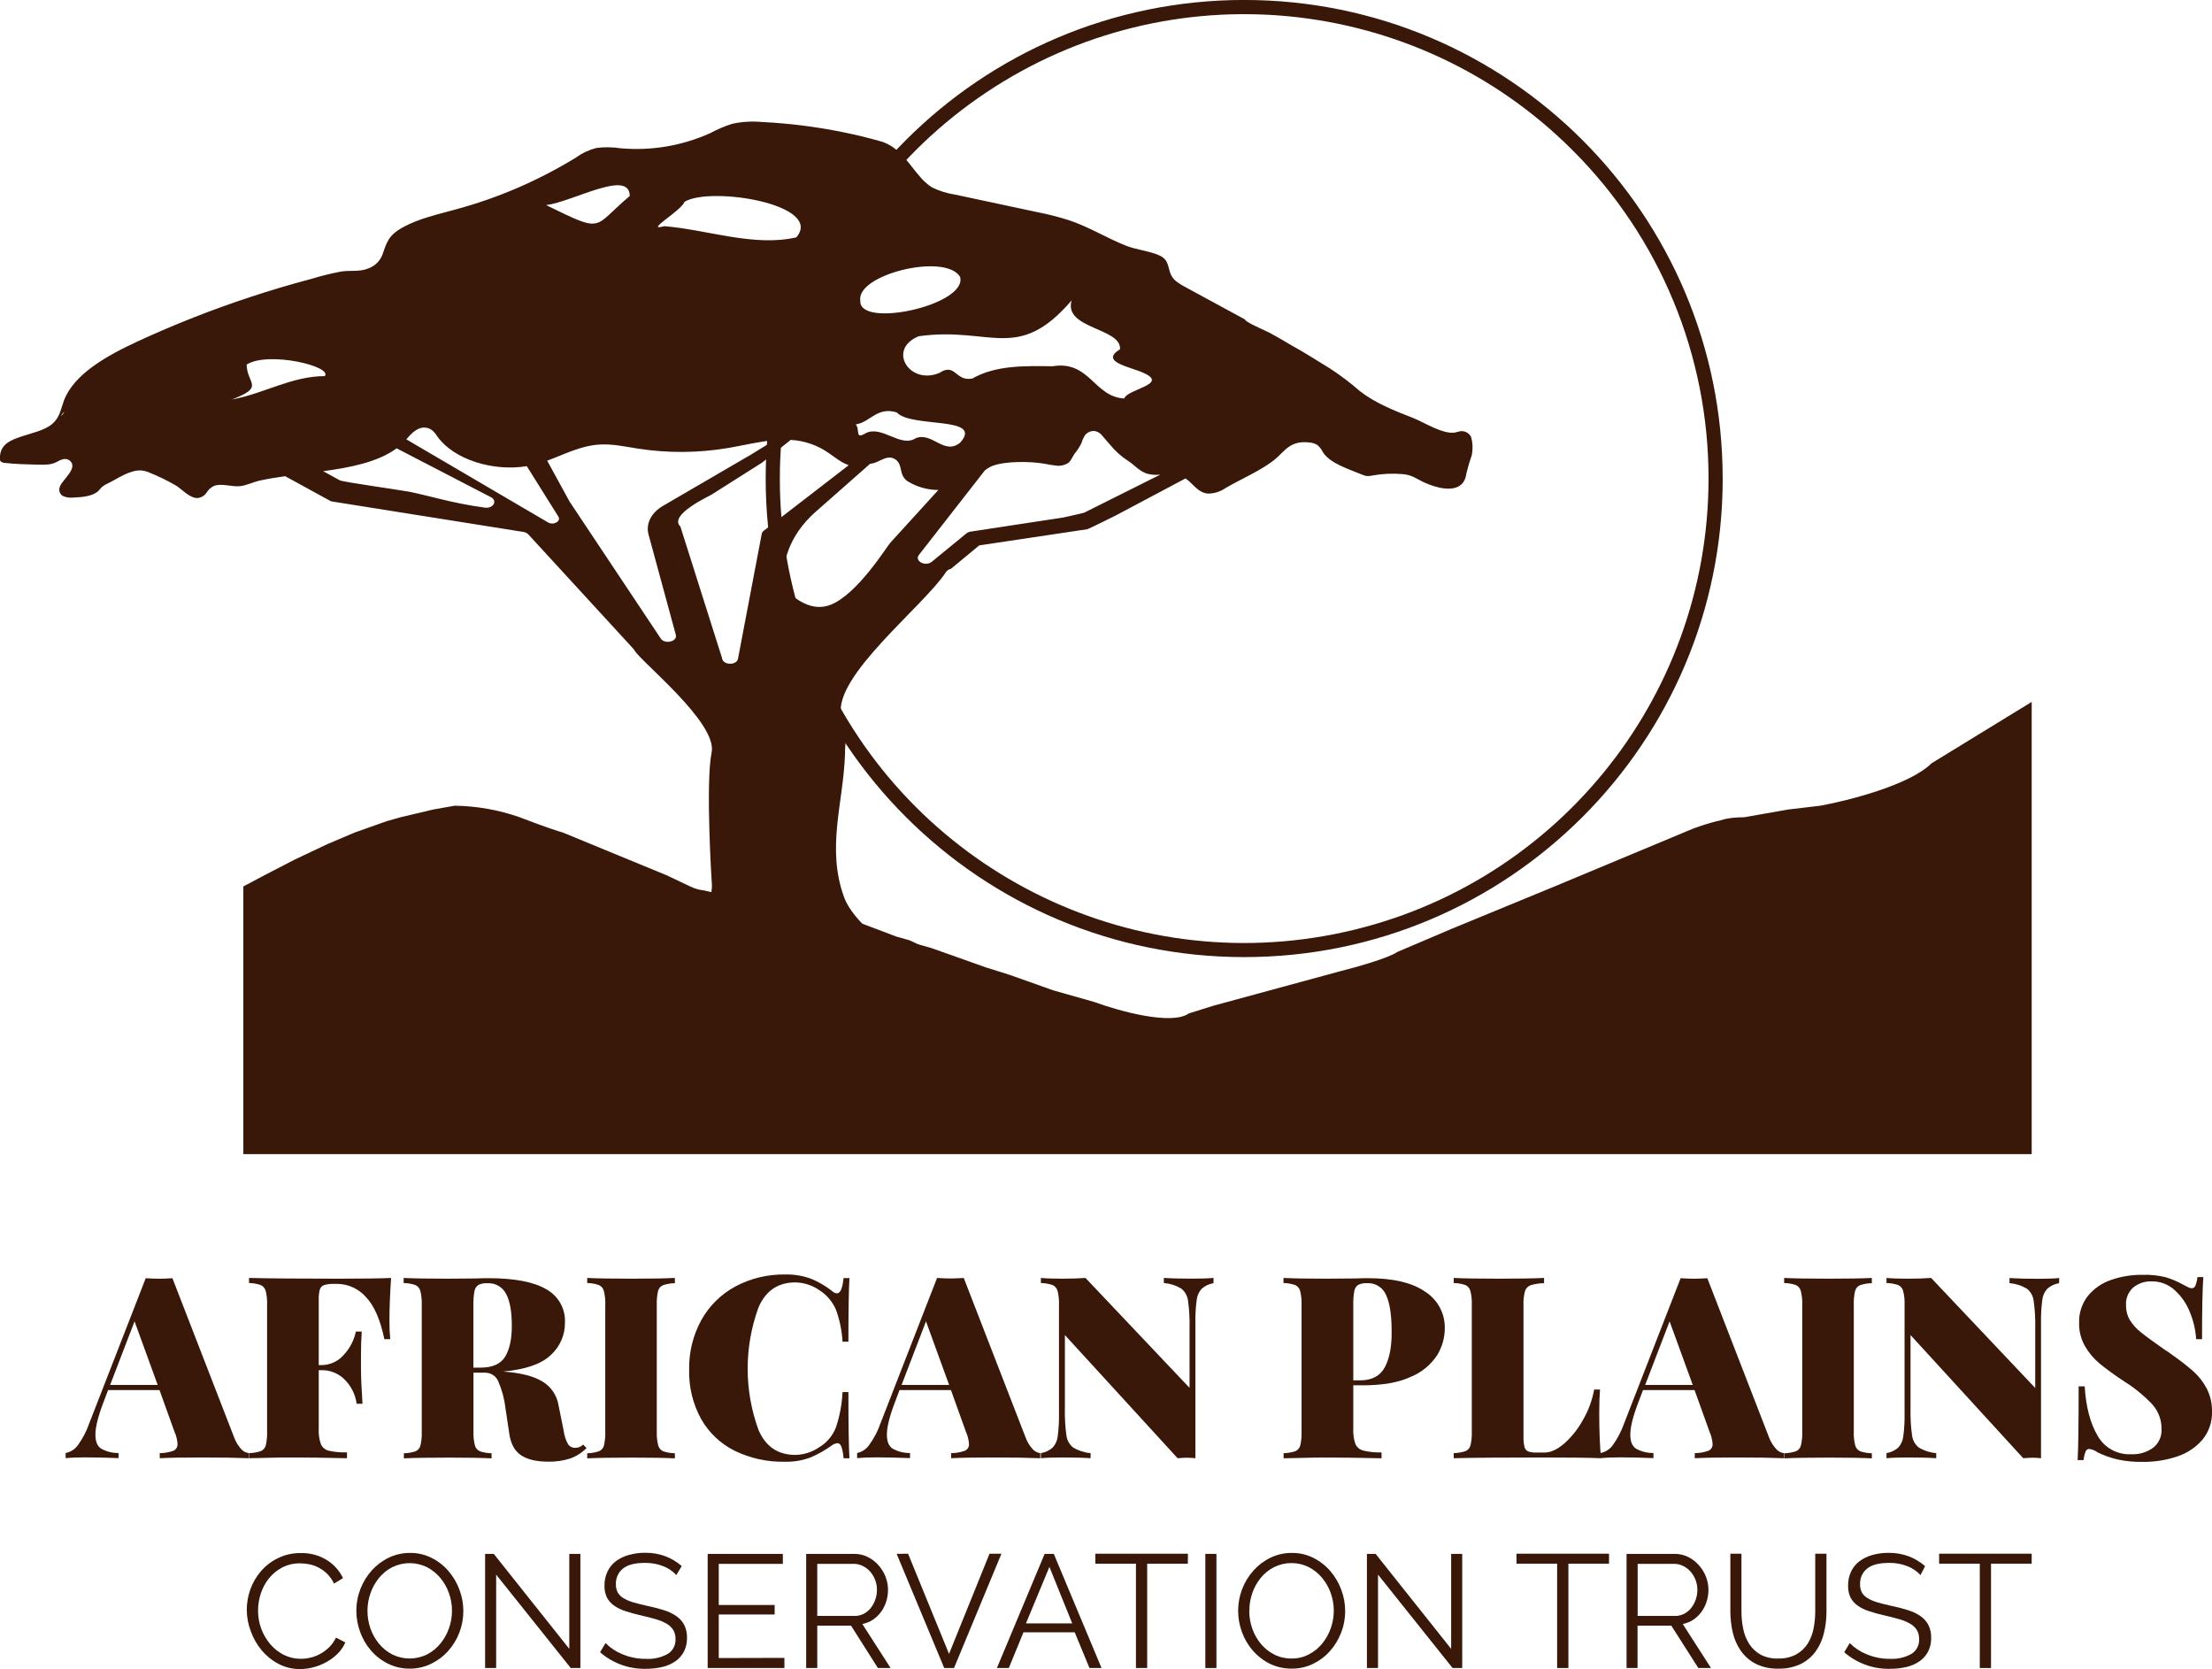
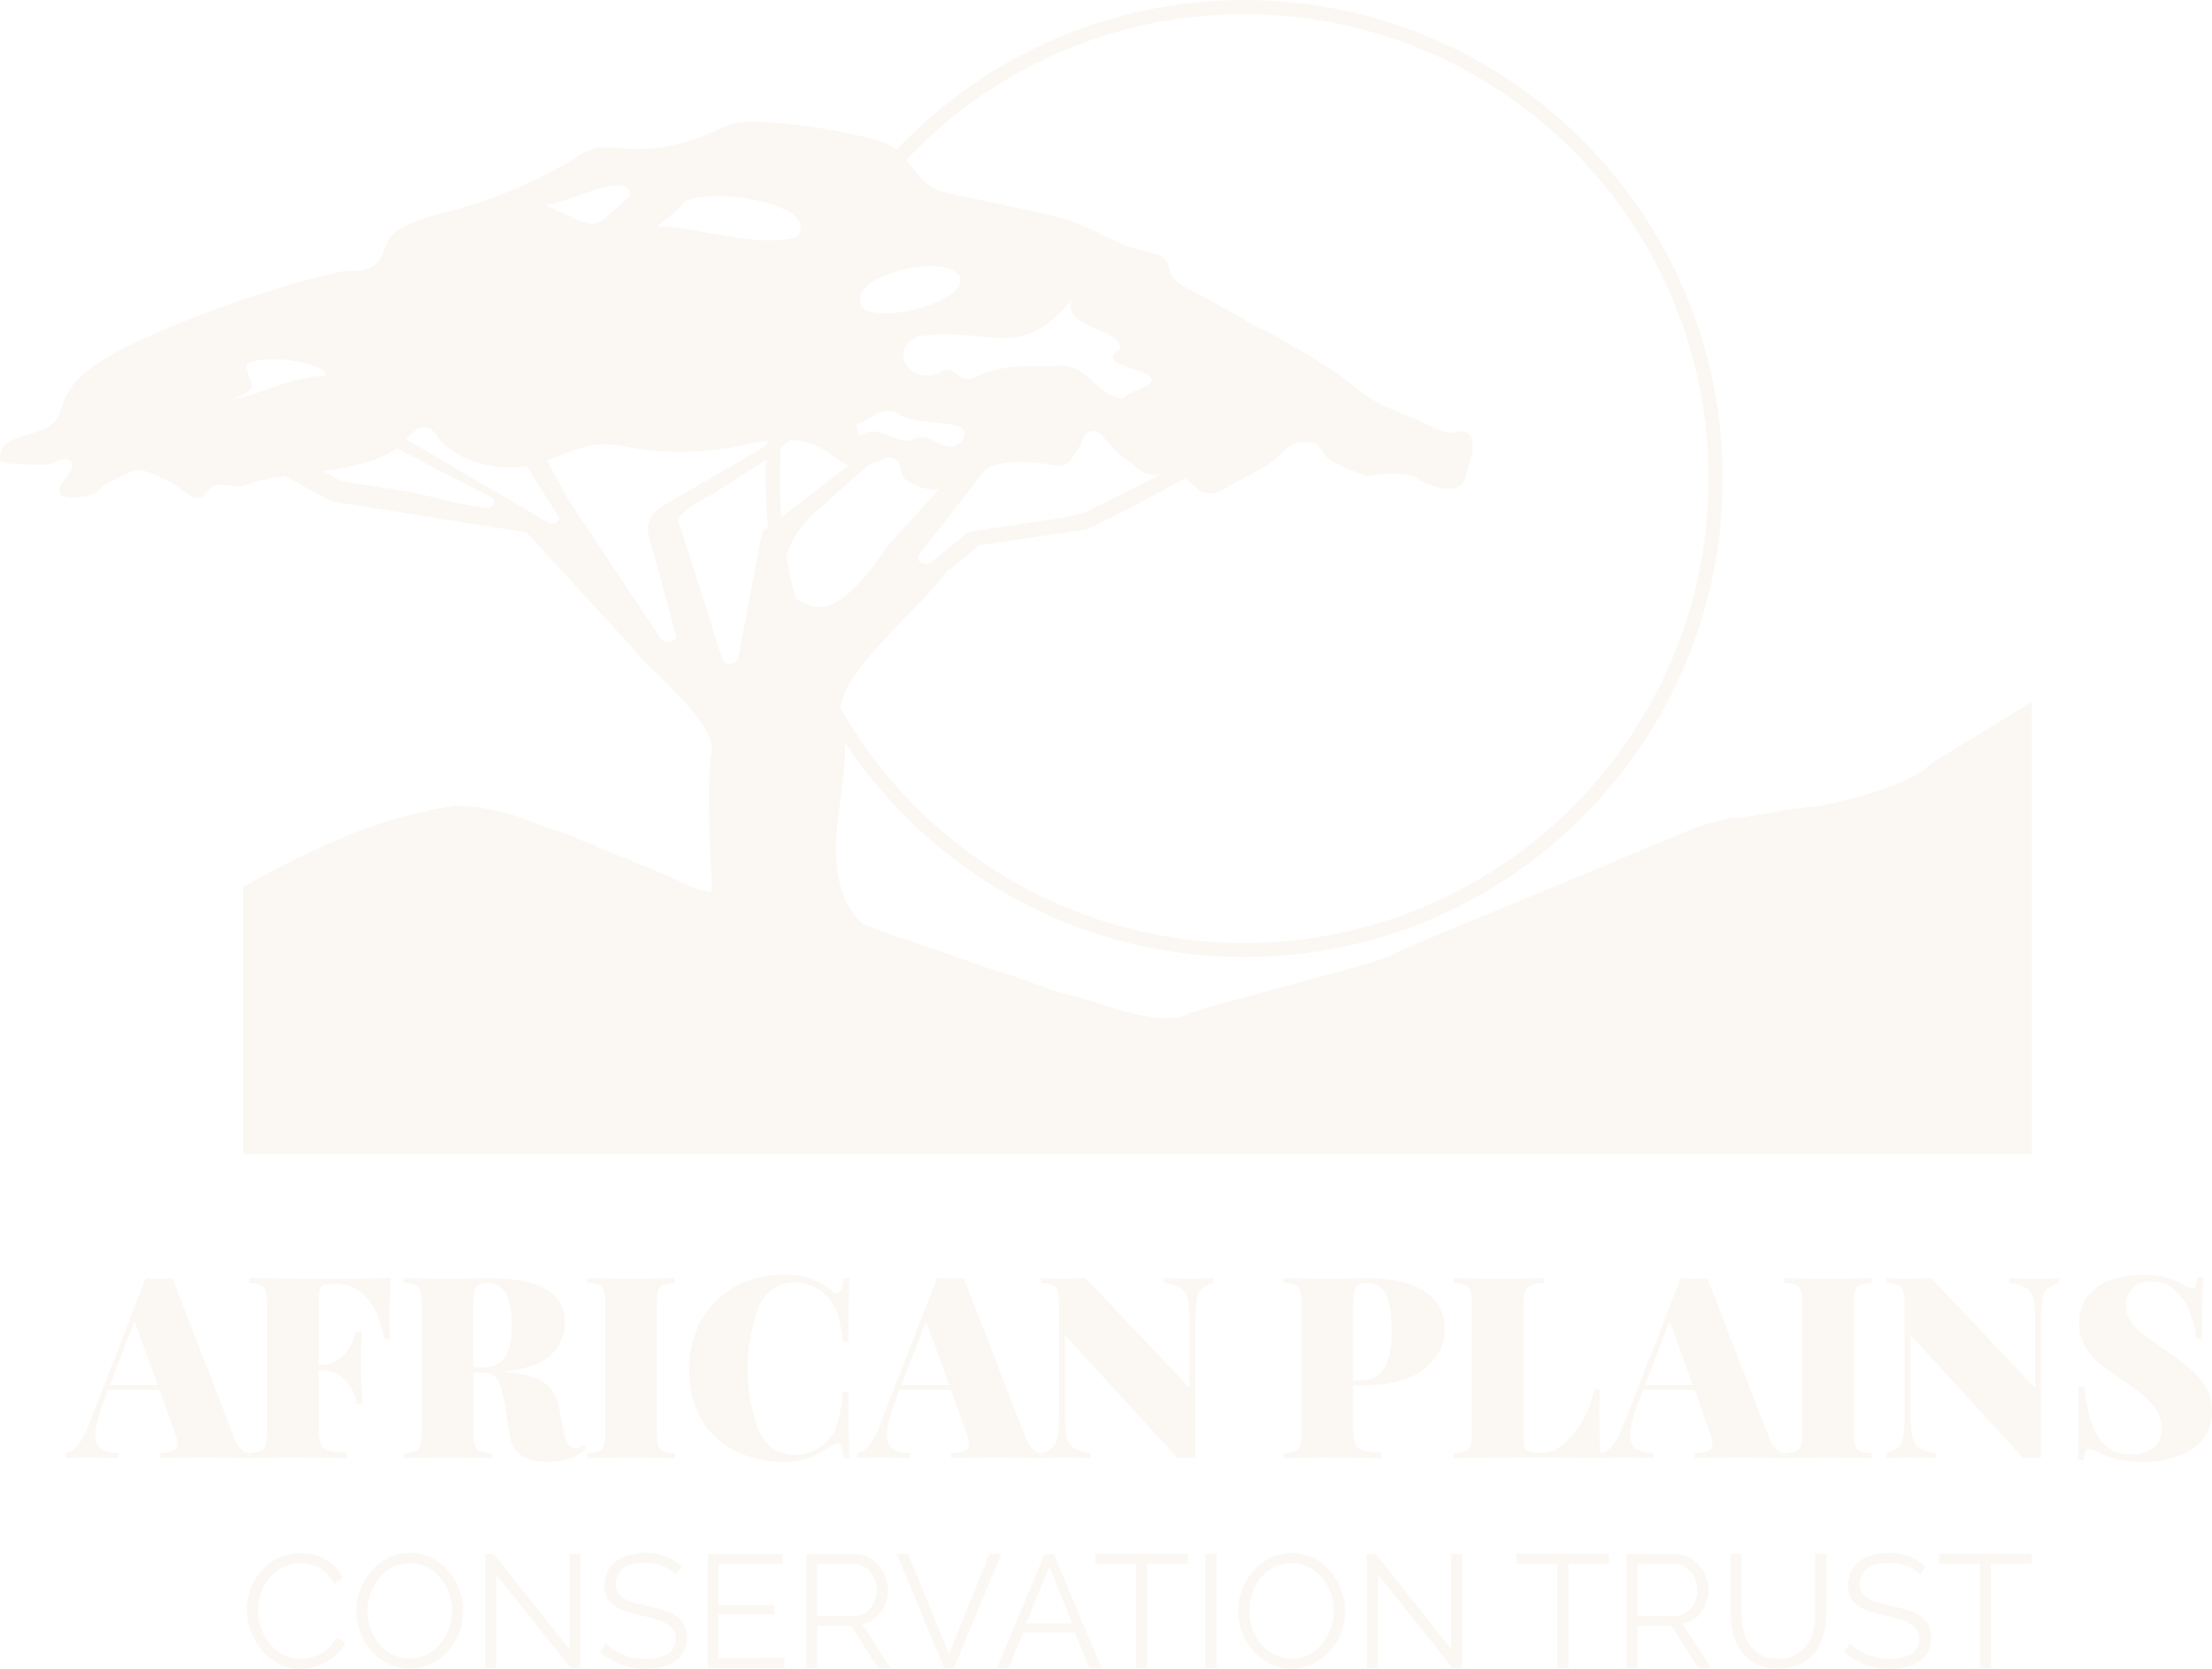
<svg xmlns="http://www.w3.org/2000/svg" viewBox="0 0 626.03 472.22">
  <defs>
-     <style>.cls-1{fill:#391709;}</style>
+     <style>.cls-1{fill:#FBF8F4;}</style>
  </defs>
  <g id="Layer_2" data-name="Layer 2">
    <g id="Layer_1-2" data-name="Layer 1">
      <path class="cls-1" d="M575,326.59H68.87V250.84L75,247.58l8.44-4.36,9.2-4.35,7.67-3.26,6.14-2.18,3.06-1.08,3.84-1.09,4.6-1.09,4.6-1.09,6.14-1.09a58.1,58.1,0,0,1,18.4,3.27c6.75,2.61,11,4,12.27,4.35l29.14,12,2.3,1.08,2.3,1.09,2.3,1.09a11.3,11.3,0,0,0,3.84,1.09l4.6,1.09,5.37,1.09,9.2,2.17,10.73,2.18,13,2.17,11.5,4.35,3.84,1.09,2.3,1.09,3.83,1.09,6.14,2.17,9.2,3.27,6.9,2.17,12.27,4.36,11.51,3.26c6.9,2.54,21.93,6.74,26.83,3.26l6.91-2.17,36-9.79c4.34-1.09,13.65-3.7,16.1-5.44l15.34-6.53,29.14-12,39.11-16.32a66.63,66.63,0,0,1,6.9-2.17c.77,0,2.3-1.09,7.67-1.09L506,229.08l9.2-1.09c7.93-1.45,25.31-5.87,31.45-12L575,198.62Z" />
      <path class="cls-1" d="M416.36,123.68a3,3,0,0,0-3.05-1.66c-.46.06-.87.23-1.32.33-3.46.78-9.2-3-12.14-4.11-5.41-2.08-10.85-4.31-15-7.58a75.82,75.82,0,0,0-8.49-6.42c-3.59-2.16-7.08-4.47-10.8-6.49-2.07-1.25-4.16-2.45-6.31-3.62-.92-.49-6.9-3-6.9-3.73l-16.57-9a20.16,20.16,0,0,1-2.67-1.62,6.34,6.34,0,0,1-.77-.68c-2.26-2.29-.79-5.28-4.19-6.81-2.92-1.31-6.51-1.58-9.51-2.78-5.5-2.19-10.33-5.25-16-7.16A80.22,80.22,0,0,0,293.43,60l-23.1-4.93A22.22,22.22,0,0,1,263.72,53a14.82,14.82,0,0,1-3.45-3.12c-2.9-3.24-5.73-8.39-11-9.88q-5.38-1.53-10.95-2.65a153,153,0,0,0-22.72-2.83,27.77,27.77,0,0,0-8.37.51,36,36,0,0,0-6.19,2.63,50.85,50.85,0,0,1-25.39,4.3,24.74,24.74,0,0,0-6.87-.09,16.93,16.93,0,0,0-5.72,2.68,129.91,129.91,0,0,1-34,14.69c-5.12,1.41-10.48,2.6-14.89,5s-4.75,4.49-6,8a6.71,6.71,0,0,1-3.83,3.68c-2.54,1.09-5.12.51-7.76.91A80.53,80.53,0,0,0,87.82,79Q79.3,81.25,71,84A298.46,298.46,0,0,0,39.12,96.53c-9,4.16-18.14,9.31-21,16.75-.84,2.22-1.13,4.65-3.09,6.46-2.3,2.13-6.24,2.81-9.61,4-4,1.34-5.47,3-5.45,6.09a1,1,0,0,0,.2.72,2.12,2.12,0,0,0,1.28.44c3,.35,6.09.42,9.15.49,2.19,0,3.82.15,5.56-.82a6.43,6.43,0,0,1,1.65-.71,2.34,2.34,0,0,1,1.8.27c2.78,2.11-1.92,5.46-2.62,7.38a2.15,2.15,0,0,0,.71,2.71,5.78,5.78,0,0,0,3.09.48c2.6-.09,5.52-.39,7.08-1.9.4-.38.68-.83,1.11-1.19a7.07,7.07,0,0,1,1.59-.93c2.56-1.22,6.23-3.92,9.51-3.64a8.14,8.14,0,0,1,2.41.68,56.82,56.82,0,0,1,7.3,3.58c1.61.94,3.91,3.64,6.14,3.54a3.53,3.53,0,0,0,2.54-1.54,4.87,4.87,0,0,1,2.15-1.92c2.23-.78,5.08.39,7.44.08,1.92-.25,3.69-1.19,5.59-1.59,2.32-.5,4.68-.88,7.06-1.21l12.78,7a2.34,2.34,0,0,0,.64.18l54,8.59a2.4,2.4,0,0,1,1.4.7l29.77,32.42a1.56,1.56,0,0,1,.24.35c1.72,3.18,23.57,20.53,21.86,28.92-1.75,8.56,0,36.64.09,37.67v.06c-.15,7.78-10.15,38.85,1.1,44.89a6.94,6.94,0,0,0,4.75.43c19.26-4.68,41.9-2.43,62-2.49,1.1,0,2.35,0,2.78-1a1.71,1.71,0,0,0,0-1.33c-3.38-8.68-6-12.39-14.21-18.31-6.58-4.75-16.51-12.12-19-18.88-5.1-14-.27-26.47.23-40.36a37,37,0,0,1,.43-5.54c-.22-.31-.67-1.59-1.5-5.63-2.28-11.11,23.49-31,29.68-40.58a2.2,2.2,0,0,1,1.38-.88l8-6.63,30.61-4.58c.32-.07,7.85-3.76,8.1-3.92l19.68-10.45c2.2,1.49,3.45,4.06,6.42,4.29a8.7,8.7,0,0,0,4.94-1.59c4.42-2.57,10.26-5.05,14-8.14,2.76-2.3,4.2-5.3,9.55-4.75a5.28,5.28,0,0,1,2.39.72,6.35,6.35,0,0,1,1.6,2.08c2.06,3.13,6.91,4.6,11.06,6.31a4.8,4.8,0,0,0,1.2.38,5.47,5.47,0,0,0,1.8-.14,32.56,32.56,0,0,1,8.6-.37c2.71.25,3.8,1.36,6.05,2.37,3,1.37,8.46,3.05,10.86.11A5.26,5.26,0,0,0,415,134a55,55,0,0,1,1.56-5.29A11.08,11.08,0,0,0,416.36,123.68Zm-399-6a2,2,0,0,1,.86-1.14A10.65,10.65,0,0,1,17.38,117.71ZM303.29,85c-2.39,8.12,14.2,7.73,13.69,13.85-6,3.61,3.2,5,6.67,6.68,7.31,3.22-4.67,4.58-5.46,7.23-8.62-.44-9.75-10.84-20.3-9.12-8-.11-16.1-.29-22.68,3.46-4.83,1-4.78-4.61-9.36-1.57-8.5,3.56-14.89-6.75-5.81-10.39C280.42,92.29,288,102.81,303.29,85Zm-31.55-6.6c2,8-28.87,14.66-28.25,6.67C242.23,77.69,267.59,71.41,271.74,78.37ZM253.8,116.7c4.06,4.51,24.78.91,17.94,8.56-4.55,3.69-7.92-3.14-12.57-1.26-4.32,2.79-9.47-3.7-14.12-1.45-3.21,2-1.56-1-2.86-2.45C246.35,119.47,248.17,115,253.8,116.7ZM193.74,57.1c7.37-4.49,39.56.75,31.63,10.07C213.33,69.92,200.31,65,188,64,182.11,65.66,192.72,59.77,193.74,57.1Zm-15.51-1.64c-10.73,9-7,10.72-23.66,2.58C162.23,57.06,178.18,47.73,178.23,55.46ZM69.8,103.16c6.13-3.87,24.44.52,22.11,3.27-9.35,0-17.16,4.95-26.26,6.61C75.07,109.41,69.94,108.76,69.8,103.16Zm67.4,40.48c-9.23-1.26-14.93-3.16-21.23-4.47-3.6-.65-18.74-2.76-19.75-3.24l-.12-.05-4.64-2.55c7.42-1,15.44-2.51,20.79-6.47l26.58,13.77C140.94,141.61,139.65,144,137.2,143.64Zm17.8,4.13-40-23.45c1.43-1.67,3.33-3.8,5.88-3.24,1.53.34,2.3,1.54,3,2.57,4.65,6.37,15.59,9.83,25.21,8.26l8.91,14.23C158.93,147.53,156.56,148.79,155,147.77Zm32,32.91-25.84-38.8-.14-.27-6.16-11.25c4.88-1.78,9.42-4.24,14.82-4.57,3.68-.22,7.3.6,10.91,1.16a80.11,80.11,0,0,0,25.44-.17c4.37-.75,8.8-1.86,13.21-2.24-3.35,2-6.12,3.77-6.75,4.13l-24.86,14.48c-3.34,1.94-4.91,5.07-4.08,8.11l7.72,28.38C191.79,181.54,188.16,182.42,187,180.68Zm28.58-29.59-6.71,35.29c-.37,2-4.3,1.87-4.5-.1L192.56,149c-3.55-3.4,8.79-8.87,9-9.15l14.07-8.91c.08,0,4-3.13,8.14-6.46a20.64,20.64,0,0,1,10.85,3.77c1.21.8,2.3,1.7,3.58,2.45a11.55,11.55,0,0,0,2,.94l-24.08,18.57A1.49,1.49,0,0,0,215.58,151.09Zm19.29,20.12c-7.31,2.69-14-5.67-13.5-6.54l.59-4.32c.79-5.71,3.89-11.12,8.91-15.55l15.39-13.57.5-.06c2-.3,4.14-2.5,6.29-1.38,2.75,1.43,1.06,4.51,3.81,6.39a16.78,16.78,0,0,0,8.71,2.47L252,153.55C251.15,154.36,242.66,168.34,234.87,171.21Zm72-26.15c-.23.11-5.62,1.32-5.89,1.37l-26.26,4a2.63,2.63,0,0,0-1.23.52l-9.76,8c-1.81,1.49-5-.18-3.67-1.91l18.66-23.92a9.32,9.32,0,0,1,2.1-1.27c3.73-1.42,10.76-1.32,14.74-.64a34.06,34.06,0,0,0,3.48.56,5,5,0,0,0,3.28-.76c.83-.66,1.25-1.87,1.84-2.67a14.26,14.26,0,0,0,1.92-3,7.83,7.83,0,0,1,1.1-2.32A3.12,3.12,0,0,1,310,122a3.63,3.63,0,0,1,2.12,1.47c.65.77,1.3,1.55,2,2.32a21.59,21.59,0,0,0,5.13,4.61c1.78,1.12,3.28,3.06,5.58,3.69a10.55,10.55,0,0,0,3.56.21Z" />
      <path class="cls-1" d="M124.69,256.06c.27.36.18-.75,0,0Z" />
      <path class="cls-1" d="M485.54,135.42h-2A131.41,131.41,0,1,1,445.05,42.5a131,131,0,0,1,38.49,92.92h4A135.42,135.42,0,1,0,352.14,270.83,135.42,135.42,0,0,0,487.55,135.42Z" />
      <path class="cls-1" d="M68.21,410a3.49,3.49,0,0,0,2.2,1.19v1.44q-5.19-.21-13.11-.21-8.2,0-12.09.21v-1.44a11.32,11.32,0,0,0,3.89-.68,2,2,0,0,0,1.15-1.91,9.94,9.94,0,0,0-.87-3.46l-4.24-11.8H30.59l-1.22,3.24Q27,402.7,27,405.94c0,2,.55,3.31,1.66,4a9.76,9.76,0,0,0,4.89,1.22v1.44q-5.4-.21-9.43-.21c-2.25,0-4.1.07-5.54.21v-1.44A5.56,5.56,0,0,0,22,409a23.75,23.75,0,0,0,3.24-6.19l16-41.11c1.53.09,2.8.14,3.81.14s2.21-.05,3.75-.14l17.42,44.92A10.26,10.26,0,0,0,68.21,410ZM44.63,391.9l-6.55-18-6.91,18Z" />
      <path class="cls-1" d="M110.22,373.75a48.92,48.92,0,0,0,.22,5.19h-1.66q-1.73-8.35-5.29-12a10.93,10.93,0,0,0-7.95-3.64H94.6a8.88,8.88,0,0,0-2.84.33,1.94,1.94,0,0,0-1.23,1.22,10,10,0,0,0-.32,3v18.43h.72a8.34,8.34,0,0,0,6.41-2.95,13.72,13.72,0,0,0,3.38-6.55h1.66c-.15,2-.22,4.27-.22,6.76V387q0,3.67.43,10.22h-1.65a12,12,0,0,0-3.35-6.8,9,9,0,0,0-6.66-2.7h-.72v16.56a11.46,11.46,0,0,0,.61,4.39,3.3,3.3,0,0,0,2.23,1.84,20.43,20.43,0,0,0,5.15.47v1.65q-9.72-.21-14.83-.21c-2.26,0-5.4,0-9.43.14l-3.46.07v-1.44a11.1,11.1,0,0,0,3.35-.57,2.42,2.42,0,0,0,1.4-1.66,15.47,15.47,0,0,0,.36-4V369.29a14.37,14.37,0,0,0-.39-4,2.56,2.56,0,0,0-1.41-1.66,10.61,10.61,0,0,0-3.31-.57v-1.44q8.35.21,25.2.21,10.59,0,15-.21Q110.22,368.43,110.22,373.75Z" />
      <path class="cls-1" d="M166,409.75a12.17,12.17,0,0,1-4.75,3,19.32,19.32,0,0,1-6,.86q-5,0-7.7-1.76c-1.83-1.18-2.95-3.18-3.39-6l-1.08-7.2a27,27,0,0,0-2-7.63,4,4,0,0,0-3.78-2.59H134V405a14.23,14.23,0,0,0,.4,4,2.52,2.52,0,0,0,1.4,1.66,10.75,10.75,0,0,0,3.32.57v1.44q-4.18-.21-12-.21-8.71,0-12.82.21v-1.44a11,11,0,0,0,3.35-.57A2.41,2.41,0,0,0,119,409a15.47,15.47,0,0,0,.36-4V369.29a14.28,14.28,0,0,0-.4-4,2.52,2.52,0,0,0-1.4-1.66,10.75,10.75,0,0,0-3.32-.57v-1.44q4.11.21,12.39.21l8.28-.07c1-.05,2.06-.07,3.31-.07q11,0,16.31,3.09a10.2,10.2,0,0,1,5.36,9.44,12.2,12.2,0,0,1-4,9.21q-4,3.82-13.54,4.68,7.35.51,11.09,2.77a9.62,9.62,0,0,1,4.61,6.66l1.51,7.49a10,10,0,0,0,1.23,3.67,2.31,2.31,0,0,0,2,1,3.07,3.07,0,0,0,2.24-.93ZM135.39,363.6a2.64,2.64,0,0,0-1.12,1.8,19.47,19.47,0,0,0-.29,3.89V387h2q5.1,0,7-3.13t1.87-8.82c0-3.94-.54-6.91-1.62-8.93a5.54,5.54,0,0,0-5.29-3A4.92,4.92,0,0,0,135.39,363.6Z" />
      <path class="cls-1" d="M191,363.1a11,11,0,0,0-3.35.57,2.41,2.41,0,0,0-1.41,1.66,15.52,15.52,0,0,0-.36,4V405a14.23,14.23,0,0,0,.4,4,2.52,2.52,0,0,0,1.4,1.66,10.75,10.75,0,0,0,3.32.57v1.44q-4.19-.21-12-.21-8.72,0-12.81.21v-1.44a11,11,0,0,0,3.34-.57,2.41,2.41,0,0,0,1.41-1.66,15.47,15.47,0,0,0,.36-4V369.29a13.9,13.9,0,0,0-.4-4,2.52,2.52,0,0,0-1.4-1.66,10.67,10.67,0,0,0-3.31-.57v-1.44q4.1.21,12.81.21c5.19,0,9.19-.07,12-.21Z" />
      <path class="cls-1" d="M229.6,361.87a25.11,25.11,0,0,1,5.9,3.46,2.13,2.13,0,0,0,1.37.65q1.44,0,1.87-4.32h1.66q-.28,5.11-.29,18h-1.66a31.66,31.66,0,0,0-1.87-9.08,12.26,12.26,0,0,0-4.75-5.54,12.41,12.41,0,0,0-6.7-2.16q-7.49,0-10.51,7.2a50.55,50.55,0,0,0,0,34.42q3,7.2,10.51,7.2a12.41,12.41,0,0,0,6.7-2.16,11.29,11.29,0,0,0,4.75-5.62,36.6,36.6,0,0,0,1.87-10h1.66q0,13.47.29,18.72h-1.66a12.69,12.69,0,0,0-.61-3.27c-.26-.65-.64-1-1.12-1a3.25,3.25,0,0,0-1.51.58,30.07,30.07,0,0,1-6.19,3.49,19.17,19.17,0,0,1-7.13,1.19,31.07,31.07,0,0,1-14.25-3.1,22.36,22.36,0,0,1-9.51-9,27.62,27.62,0,0,1-3.38-14,28.09,28.09,0,0,1,3.45-14,24.26,24.26,0,0,1,9.65-9.51,29,29,0,0,1,14.11-3.38A19.76,19.76,0,0,1,229.6,361.87Z" />
      <path class="cls-1" d="M292.2,410a3.49,3.49,0,0,0,2.2,1.19v1.44q-5.19-.21-13.11-.21-8.21,0-12.09.21v-1.44a11.2,11.2,0,0,0,3.88-.68,1.94,1.94,0,0,0,1.16-1.91,9.94,9.94,0,0,0-.87-3.46l-4.24-11.8H254.58l-1.22,3.24Q251,402.7,251,405.94c0,2,.55,3.31,1.66,4a9.76,9.76,0,0,0,4.89,1.22v1.44q-5.4-.21-9.43-.21c-2.26,0-4.1.07-5.54.21v-1.44a5.59,5.59,0,0,0,3.38-2.23,23.75,23.75,0,0,0,3.24-6.19l16-41.11c1.53.09,2.8.14,3.81.14s2.21-.05,3.75-.14l17.42,44.92A10.26,10.26,0,0,0,292.2,410Zm-23.58-18.1-6.55-18-6.91,18Z" />
      <path class="cls-1" d="M343.43,363.1a6.77,6.77,0,0,0-3.31,1.55,5.59,5.59,0,0,0-1.44,3.2,42.82,42.82,0,0,0-.36,6.48v38.3c-1-.09-1.76-.14-2.38-.14s-1.42.05-2.66.14l-31.9-34.85v20.74a48.53,48.53,0,0,0,.43,7.67,5.22,5.22,0,0,0,1.91,3.42,11.38,11.38,0,0,0,4.93,1.58v1.44c-2-.14-4.65-.21-8.06-.21q-3.82,0-6,.21v-1.44a6.73,6.73,0,0,0,3.31-1.55,5.59,5.59,0,0,0,1.45-3.2,44.19,44.19,0,0,0,.36-6.48V369.29a14.28,14.28,0,0,0-.4-4,2.53,2.53,0,0,0-1.41-1.66,10.61,10.61,0,0,0-3.31-.57v-1.44q2.16.21,6,.21t6.62-.21l29.45,31.1v-17a47.33,47.33,0,0,0-.43-7.67,5.22,5.22,0,0,0-1.91-3.42,11.38,11.38,0,0,0-4.93-1.58v-1.44c2,.14,4.65.21,8.06.21q3.82,0,6-.21Z" />
      <path class="cls-1" d="M383,392v12.24a11.46,11.46,0,0,0,.61,4.39,3.3,3.3,0,0,0,2.23,1.84A20.43,20.43,0,0,0,391,411v1.65q-9.72-.21-14.83-.21c-2.26,0-5.4,0-9.44.14l-3.45.07v-1.44a11.17,11.17,0,0,0,3.35-.57A2.42,2.42,0,0,0,368,409a15.47,15.47,0,0,0,.36-4V369.29a13.9,13.9,0,0,0-.4-4,2.52,2.52,0,0,0-1.4-1.66,10.67,10.67,0,0,0-3.31-.57v-1.44q4.09.21,12.38.21l8.28-.07c1-.05,2.07-.07,3.31-.07q10.67,0,16.17,3.85a12,12,0,0,1,5.51,10.33,14.66,14.66,0,0,1-2.16,7.6,16.25,16.25,0,0,1-7.35,6.08q-5.17,2.46-13.75,2.45Zm1.4-28.44a2.71,2.71,0,0,0-1.12,1.8,19.63,19.63,0,0,0-.28,3.89V390.6h1.94q5,0,7-3.74t1.91-10.16q0-7-1.59-10.29a5.46,5.46,0,0,0-5.33-3.31A4.92,4.92,0,0,0,384.36,363.6Z" />
      <path class="cls-1" d="M437,363.1a14,14,0,0,0-3.78.57,2.6,2.6,0,0,0-1.62,1.66,13,13,0,0,0-.43,4v37.15a11.08,11.08,0,0,0,.28,2.95,1.89,1.89,0,0,0,1,1.26,6.17,6.17,0,0,0,2.38.33h2.37q2.52,0,5.48-2.52A25.06,25.06,0,0,0,448,401.8a26.4,26.4,0,0,0,3.17-8.61h1.66q-.22,2.6-.22,6.63,0,7.77.51,12.81-4.91-.21-16.49-.21-16.85,0-25.2.21v-1.44a11.17,11.17,0,0,0,3.35-.57,2.42,2.42,0,0,0,1.4-1.66,15.47,15.47,0,0,0,.36-4V369.29a13.9,13.9,0,0,0-.4-4,2.52,2.52,0,0,0-1.4-1.66,10.67,10.67,0,0,0-3.31-.57v-1.44c2.73.14,7,.21,12.81.21q8.28,0,12.75-.21Z" />
      <path class="cls-1" d="M502.66,410a3.45,3.45,0,0,0,2.19,1.19v1.44q-5.18-.21-13.1-.21-8.21,0-12.1.21v-1.44a11.32,11.32,0,0,0,3.89-.68,1.93,1.93,0,0,0,1.15-1.91,10.11,10.11,0,0,0-.86-3.46l-4.25-11.8H465l-1.23,3.24q-2.37,6.12-2.37,9.36c0,2,.55,3.31,1.65,4a9.83,9.83,0,0,0,4.9,1.22v1.44c-3.6-.14-6.75-.21-9.43-.21q-3.39,0-5.55.21v-1.44A5.61,5.61,0,0,0,456.4,409a24.37,24.37,0,0,0,3.24-6.19l16-41.11c1.54.09,2.81.14,3.82.14s2.2-.05,3.74-.14l17.42,44.92A10.26,10.26,0,0,0,502.66,410Zm-23.58-18.1-6.56-18-6.91,18Z" />
      <path class="cls-1" d="M529.76,363.1a11,11,0,0,0-3.34.57,2.41,2.41,0,0,0-1.41,1.66,15.52,15.52,0,0,0-.36,4V405a13.86,13.86,0,0,0,.4,4,2.52,2.52,0,0,0,1.4,1.66,10.67,10.67,0,0,0,3.31.57v1.44q-4.17-.21-12-.21-8.72,0-12.82.21v-1.44a11,11,0,0,0,3.35-.57,2.39,2.39,0,0,0,1.4-1.66,14.92,14.92,0,0,0,.37-4V369.29a14.28,14.28,0,0,0-.4-4,2.52,2.52,0,0,0-1.4-1.66,10.75,10.75,0,0,0-3.32-.57v-1.44q4.11.21,12.82.21,7.77,0,12-.21Z" />
      <path class="cls-1" d="M582.75,363.1a6.82,6.82,0,0,0-3.31,1.55,5.59,5.59,0,0,0-1.44,3.2,42.82,42.82,0,0,0-.36,6.48v38.3c-1-.09-1.75-.14-2.37-.14s-1.42.05-2.67.14l-31.89-34.85v20.74a47.33,47.33,0,0,0,.43,7.67,5.18,5.18,0,0,0,1.91,3.42,11.33,11.33,0,0,0,4.93,1.58v1.44q-3-.21-8.07-.21-3.81,0-6,.21v-1.44a6.77,6.77,0,0,0,3.31-1.55,5.59,5.59,0,0,0,1.44-3.2,42.82,42.82,0,0,0,.36-6.48V369.29a13.9,13.9,0,0,0-.4-4,2.52,2.52,0,0,0-1.4-1.66,10.67,10.67,0,0,0-3.31-.57v-1.44q2.16.21,6,.21c2.6,0,4.8-.07,6.63-.21L576,392.76v-17a47,47,0,0,0-.44-7.67,5.17,5.17,0,0,0-1.9-3.42,11.43,11.43,0,0,0-4.94-1.58v-1.44q3,.21,8.07.21,3.81,0,6-.21Z" />
      <path class="cls-1" d="M612.89,361.41a24.36,24.36,0,0,1,5,2.12c.53.29,1,.53,1.4.72a2.61,2.61,0,0,0,1.05.29,1.14,1.14,0,0,0,1-.76,8.84,8.84,0,0,0,.57-2.41h1.66q-.36,5.17-.36,17.57h-1.66a24.17,24.17,0,0,0-1.87-7.85,16.45,16.45,0,0,0-4.32-6.12,9.37,9.37,0,0,0-6.34-2.38,7.77,7.77,0,0,0-5.32,1.77,6.18,6.18,0,0,0-2,4.93,8.11,8.11,0,0,0,1.08,4.25,13.51,13.51,0,0,0,3.17,3.49c1.39,1.13,3.67,2.79,6.84,5a7.11,7.11,0,0,1,.83.51l.75.57A69,69,0,0,1,620.7,388a17.44,17.44,0,0,1,3.85,4.94,13.75,13.75,0,0,1,1.48,6.47,12,12,0,0,1-2.63,7.89,15.8,15.8,0,0,1-7.09,4.79,29.53,29.53,0,0,1-9.87,1.58,31.17,31.17,0,0,1-7.31-.72A27.9,27.9,0,0,1,593.7,411a5.24,5.24,0,0,0-2.45-1,1.12,1.12,0,0,0-1,.75,8.57,8.57,0,0,0-.57,2.42H588q.29-4.9.29-20.88H590q.51,8.57,3.6,13.89a10.28,10.28,0,0,0,9.51,5.33,9.79,9.79,0,0,0,6.3-1.87,6.28,6.28,0,0,0,2.34-5.19,10.29,10.29,0,0,0-2.56-7,40.61,40.61,0,0,0-7.95-6.52,83.62,83.62,0,0,1-6.92-5,18.78,18.78,0,0,1-4.24-5,12.77,12.77,0,0,1-1.66-6.58,11.79,11.79,0,0,1,2.45-7.6,14.46,14.46,0,0,1,6.51-4.54,26,26,0,0,1,8.9-1.47A23.91,23.91,0,0,1,612.89,361.41Z" />
      <path class="cls-1" d="M69.84,455.57a17.34,17.34,0,0,1,1-5.8,16.2,16.2,0,0,1,3-5.16,15.24,15.24,0,0,1,4.82-3.7,14.29,14.29,0,0,1,6.5-1.44,13.39,13.39,0,0,1,7.37,2,12.24,12.24,0,0,1,4.55,5.09l-2.55,1.55a9.73,9.73,0,0,0-1.86-2.69,10.13,10.13,0,0,0-5-2.75,13.08,13.08,0,0,0-2.68-.29,10.8,10.8,0,0,0-5.14,1.18,12,12,0,0,0-3.75,3.09,13.61,13.61,0,0,0-2.3,4.3,15.81,15.81,0,0,0-.77,4.85,14.64,14.64,0,0,0,3.48,9.48,12.22,12.22,0,0,0,3.82,3,10.52,10.52,0,0,0,4.8,1.11,12,12,0,0,0,2.8-.34,10.64,10.64,0,0,0,2.77-1.09,11.91,11.91,0,0,0,2.48-1.86,9.84,9.84,0,0,0,1.91-2.71l2.64,1.36a9.85,9.85,0,0,1-2.19,3.21,13.81,13.81,0,0,1-3.14,2.34,15.67,15.67,0,0,1-7.45,2,12.93,12.93,0,0,1-6.1-1.46A15.9,15.9,0,0,1,74.07,467,17.43,17.43,0,0,1,71,461.64,17.2,17.2,0,0,1,69.84,455.57Z" />
      <path class="cls-1" d="M116,472.17a13.72,13.72,0,0,1-6.16-1.38,15.33,15.33,0,0,1-4.8-3.69,16.47,16.47,0,0,1-3.09-5.25,17.3,17.3,0,0,1-1.1-6.05,16.92,16.92,0,0,1,1.16-6.19,17.34,17.34,0,0,1,3.21-5.23,15.45,15.45,0,0,1,4.82-3.61,13.67,13.67,0,0,1,6-1.34,13.27,13.27,0,0,1,6.16,1.43,15.54,15.54,0,0,1,4.77,3.75,17.19,17.19,0,0,1,3.07,5.26A17.07,17.07,0,0,1,130,462a17.14,17.14,0,0,1-3.19,5.21,15.35,15.35,0,0,1-4.8,3.59A13.52,13.52,0,0,1,116,472.17ZM104,455.8a15.17,15.17,0,0,0,.86,5.07,14,14,0,0,0,2.46,4.32,12,12,0,0,0,3.77,3,11.08,11.08,0,0,0,9.83-.06,12.08,12.08,0,0,0,3.77-3.1,14.22,14.22,0,0,0,2.39-4.32,14.78,14.78,0,0,0,.84-4.91,14.47,14.47,0,0,0-.89-5.07,14,14,0,0,0-2.47-4.3,12.45,12.45,0,0,0-3.78-3,11.1,11.1,0,0,0-9.78.05,11.72,11.72,0,0,0-3.77,3.07,14.22,14.22,0,0,0-2.39,4.32A14.82,14.82,0,0,0,104,455.8Z" />
      <path class="cls-1" d="M140.42,445.57V472h-3.13v-32.3h2.45l21.38,26.88V439.7h3.14V472h-2.73Z" />
      <path class="cls-1" d="M191.41,445.7a9.85,9.85,0,0,0-3.66-2.5,13.49,13.49,0,0,0-5.17-.95q-4.32,0-6.27,1.61a5.38,5.38,0,0,0-2,4.39,4.83,4.83,0,0,0,.53,2.39,4.42,4.42,0,0,0,1.63,1.61,12.07,12.07,0,0,0,2.82,1.19c1.14.33,2.48.66,4,1a45.6,45.6,0,0,1,4.64,1.2,13.09,13.09,0,0,1,3.5,1.68,7.11,7.11,0,0,1,2.23,2.51,7.87,7.87,0,0,1,.77,3.66,8.23,8.23,0,0,1-.86,3.86,7.79,7.79,0,0,1-2.41,2.73,10.81,10.81,0,0,1-3.69,1.62,19.92,19.92,0,0,1-4.64.52,19,19,0,0,1-13-4.69l1.55-2.59a14.12,14.12,0,0,0,4.77,3.16,16.6,16.6,0,0,0,6.69,1.3A11.2,11.2,0,0,0,189,468a4.64,4.64,0,0,0,2.18-4.21,4.83,4.83,0,0,0-.61-2.52,5.35,5.35,0,0,0-1.85-1.77,13.14,13.14,0,0,0-3.06-1.3c-1.23-.36-2.65-.73-4.26-1.09s-3.18-.8-4.45-1.23a11.19,11.19,0,0,1-3.21-1.59,6.23,6.23,0,0,1-2-2.3,7.39,7.39,0,0,1-.66-3.29,8.92,8.92,0,0,1,.85-4,7.91,7.91,0,0,1,2.36-2.92A11.13,11.13,0,0,1,178,440a16.64,16.64,0,0,1,4.66-.61,15.76,15.76,0,0,1,5.71,1,15.59,15.59,0,0,1,4.57,2.76Z" />
      <path class="cls-1" d="M222,469.13V472H200.28v-32.3h21.28v2.82H203.42v11.65h15.82v2.68H203.42v12.33Z" />
      <path class="cls-1" d="M228.16,472v-32.3h13.6a8.52,8.52,0,0,1,3.86.89,10.16,10.16,0,0,1,3,2.32,10.7,10.7,0,0,1,2,3.25,10.15,10.15,0,0,1,.7,3.69,10.82,10.82,0,0,1-.52,3.38,10.17,10.17,0,0,1-1.48,2.92,9.21,9.21,0,0,1-2.27,2.18,8.16,8.16,0,0,1-3,1.21l8,12.46h-3.59L240.85,460H231.3V472Zm3.14-14.74h10.59a5.39,5.39,0,0,0,2.57-.61,6.21,6.21,0,0,0,2-1.66,8,8,0,0,0,1.27-2.37,8.26,8.26,0,0,0,.46-2.77,7.81,7.81,0,0,0-.52-2.8,7.73,7.73,0,0,0-1.41-2.34,6.56,6.56,0,0,0-2.1-1.59,5.56,5.56,0,0,0-2.52-.6H231.3Z" />
      <path class="cls-1" d="M257,439.65,268.59,468l11.46-28.34h3.37L270,472h-2.77l-13.46-32.3Z" />
      <path class="cls-1" d="M282.14,472l13.51-32.3h2.59L311.75,472h-3.41l-4.18-10.1H289.65L285.51,472ZM297,443.38l-6.64,16h13.1Z" />
      <path class="cls-1" d="M336.18,442.47H324.67V472h-3.18V442.47H310v-2.82h26.2Z" />
      <path class="cls-1" d="M341.13,472V439.7h3.14V472Z" />
      <path class="cls-1" d="M365.56,472.17a13.76,13.76,0,0,1-6.17-1.38,15.56,15.56,0,0,1-4.8-3.69,16.85,16.85,0,0,1-3.09-5.25,17.52,17.52,0,0,1-1.09-6.05,17.12,17.12,0,0,1,4.37-11.42,15.45,15.45,0,0,1,4.82-3.61,13.66,13.66,0,0,1,6-1.34,13.21,13.21,0,0,1,6.16,1.43,15.46,15.46,0,0,1,4.78,3.75,17.4,17.4,0,0,1,3.07,5.26,16.91,16.91,0,0,1,1.09,6,16.63,16.63,0,0,1-1.16,6.18,16.92,16.92,0,0,1-3.18,5.21,15.35,15.35,0,0,1-4.8,3.59A13.52,13.52,0,0,1,365.56,472.17Zm-12-16.37a14.92,14.92,0,0,0,.86,5.07,13.73,13.73,0,0,0,2.45,4.32,12.07,12.07,0,0,0,3.78,3,10.49,10.49,0,0,0,4.87,1.12,10.34,10.34,0,0,0,4.95-1.18,12,12,0,0,0,3.78-3.1,14.22,14.22,0,0,0,2.39-4.32,14.83,14.83,0,0,0-.05-10,14,14,0,0,0-2.48-4.3,12.41,12.41,0,0,0-3.77-3,11.1,11.1,0,0,0-9.78.05,11.65,11.65,0,0,0-3.78,3.07,14.19,14.19,0,0,0-2.38,4.32A14.57,14.57,0,0,0,353.6,455.8Z" />
      <path class="cls-1" d="M390,445.57V472h-3.14v-32.3h2.46l21.38,26.88V439.7h3.13V472h-2.73Z" />
      <path class="cls-1" d="M455.38,442.47h-11.5V472h-3.19V442.47h-11.5v-2.82h26.19Z" />
      <path class="cls-1" d="M460.34,472v-32.3h13.6a8.6,8.6,0,0,1,3.87.89,10.11,10.11,0,0,1,3,2.32,10.7,10.7,0,0,1,2,3.25,10.16,10.16,0,0,1,.71,3.69,10.82,10.82,0,0,1-.53,3.38,10.17,10.17,0,0,1-1.48,2.92,9,9,0,0,1-2.27,2.18,8.08,8.08,0,0,1-3,1.21l8,12.46h-3.59L473,460h-9.55V472Zm3.14-14.74h10.6a5.42,5.42,0,0,0,2.57-.61,6.17,6.17,0,0,0,2-1.66,8.21,8.21,0,0,0,1.28-2.37,8.51,8.51,0,0,0,.45-2.77,7.6,7.6,0,0,0-.52-2.8,7.73,7.73,0,0,0-1.41-2.34,6.63,6.63,0,0,0-2.09-1.59,5.64,5.64,0,0,0-2.53-.6H463.48Z" />
      <path class="cls-1" d="M503.28,469.31a10.11,10.11,0,0,0,5.07-1.16,9.18,9.18,0,0,0,3.23-3,12.47,12.47,0,0,0,1.68-4.3,24.8,24.8,0,0,0,.48-4.86V439.65h3.18v16.29a25.52,25.52,0,0,1-.73,6.21,14.66,14.66,0,0,1-2.34,5.16,11.68,11.68,0,0,1-4.21,3.55,13.93,13.93,0,0,1-6.32,1.31,13.64,13.64,0,0,1-6.46-1.38,11.88,11.88,0,0,1-4.18-3.66,15,15,0,0,1-2.28-5.19,26.47,26.47,0,0,1-.68-6V439.65h3.14v16.29a24.62,24.62,0,0,0,.5,5,12.27,12.27,0,0,0,1.71,4.27,9.13,9.13,0,0,0,3.2,3A10,10,0,0,0,503.28,469.31Z" />
      <path class="cls-1" d="M543.53,445.7a9.81,9.81,0,0,0-3.67-2.5,13.44,13.44,0,0,0-5.16-.95q-4.32,0-6.27,1.61a5.38,5.38,0,0,0-2,4.39,4.84,4.84,0,0,0,.52,2.39,4.52,4.52,0,0,0,1.64,1.61,11.71,11.71,0,0,0,2.82,1.19c1.14.33,2.48.66,4,1a45.37,45.37,0,0,1,4.63,1.2,13,13,0,0,1,3.51,1.68,7,7,0,0,1,2.22,2.51,7.74,7.74,0,0,1,.78,3.66,8.11,8.11,0,0,1-.87,3.86,7.69,7.69,0,0,1-2.41,2.73,10.75,10.75,0,0,1-3.68,1.62,20,20,0,0,1-4.64.52,19,19,0,0,1-13-4.69l1.55-2.59a14.12,14.12,0,0,0,4.77,3.16,16.6,16.6,0,0,0,6.69,1.3,11.22,11.22,0,0,0,6-1.39,4.64,4.64,0,0,0,2.18-4.21,4.83,4.83,0,0,0-.62-2.52,5.31,5.31,0,0,0-1.84-1.77,13.23,13.23,0,0,0-3.07-1.3c-1.23-.36-2.64-.73-4.25-1.09s-3.18-.8-4.46-1.23a11.25,11.25,0,0,1-3.2-1.59,6.23,6.23,0,0,1-2-2.3,7.39,7.39,0,0,1-.66-3.29,9.06,9.06,0,0,1,.84-4,7.93,7.93,0,0,1,2.37-2.92,11,11,0,0,1,3.64-1.77,16.64,16.64,0,0,1,4.66-.61,15.79,15.79,0,0,1,5.71,1,15.59,15.59,0,0,1,4.57,2.76Z" />
      <path class="cls-1" d="M575,442.47H563.49V472h-3.18V442.47H548.8v-2.82H575Z" />
    </g>
  </g>
</svg>
